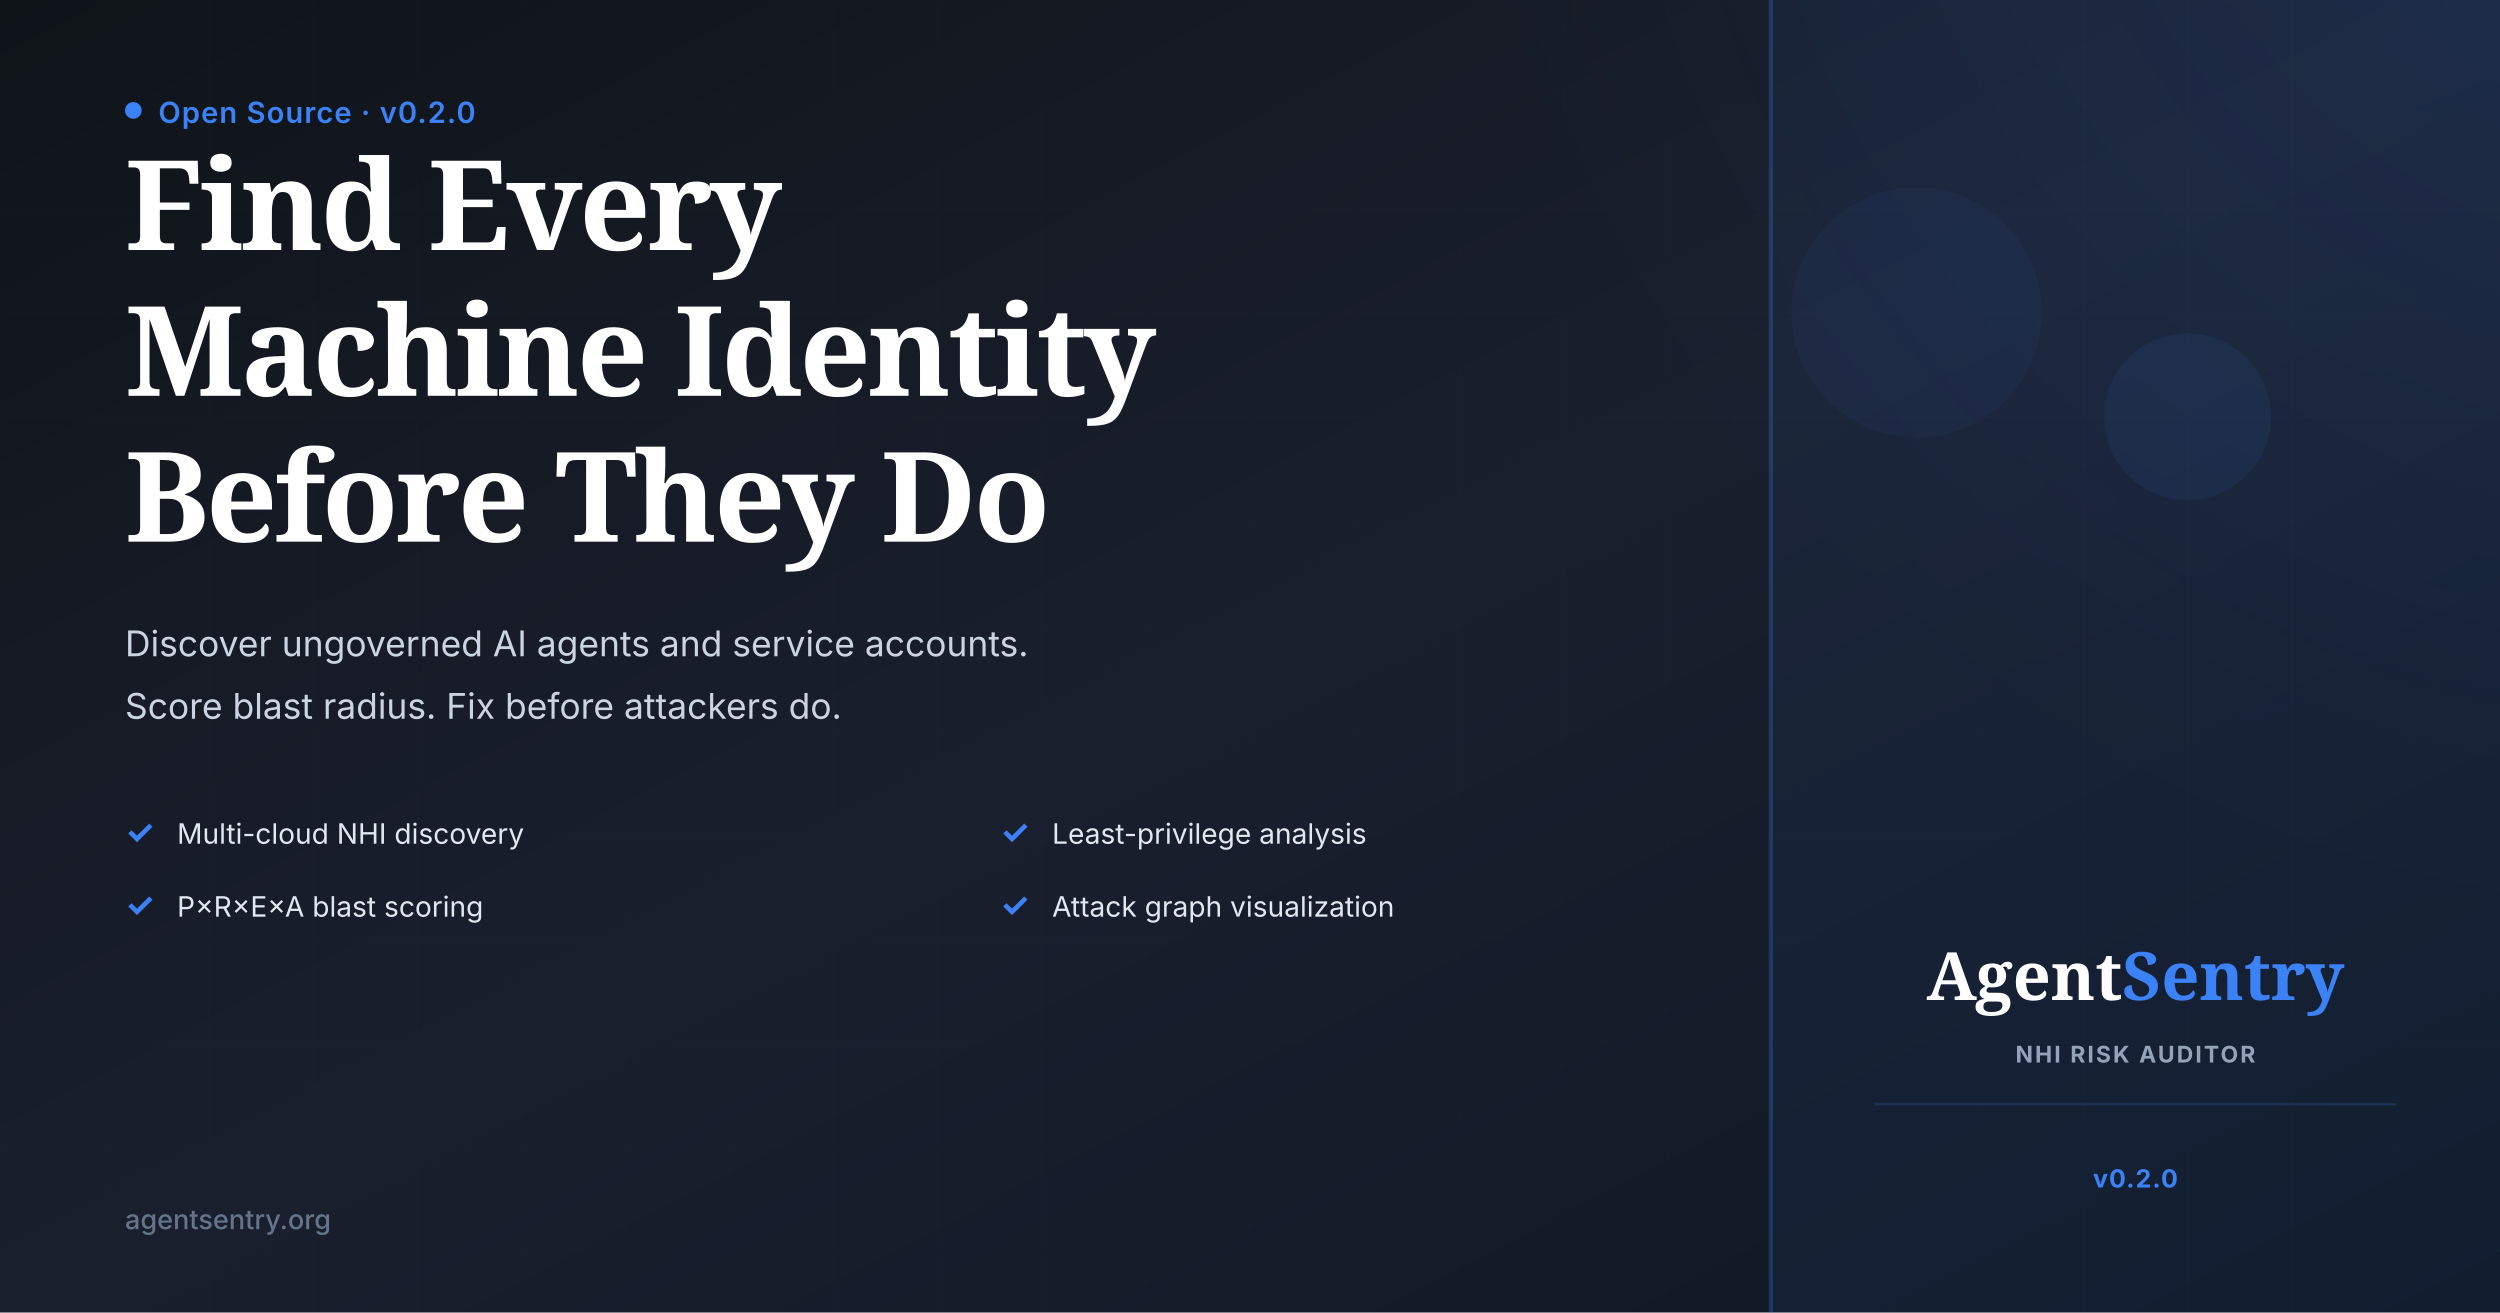
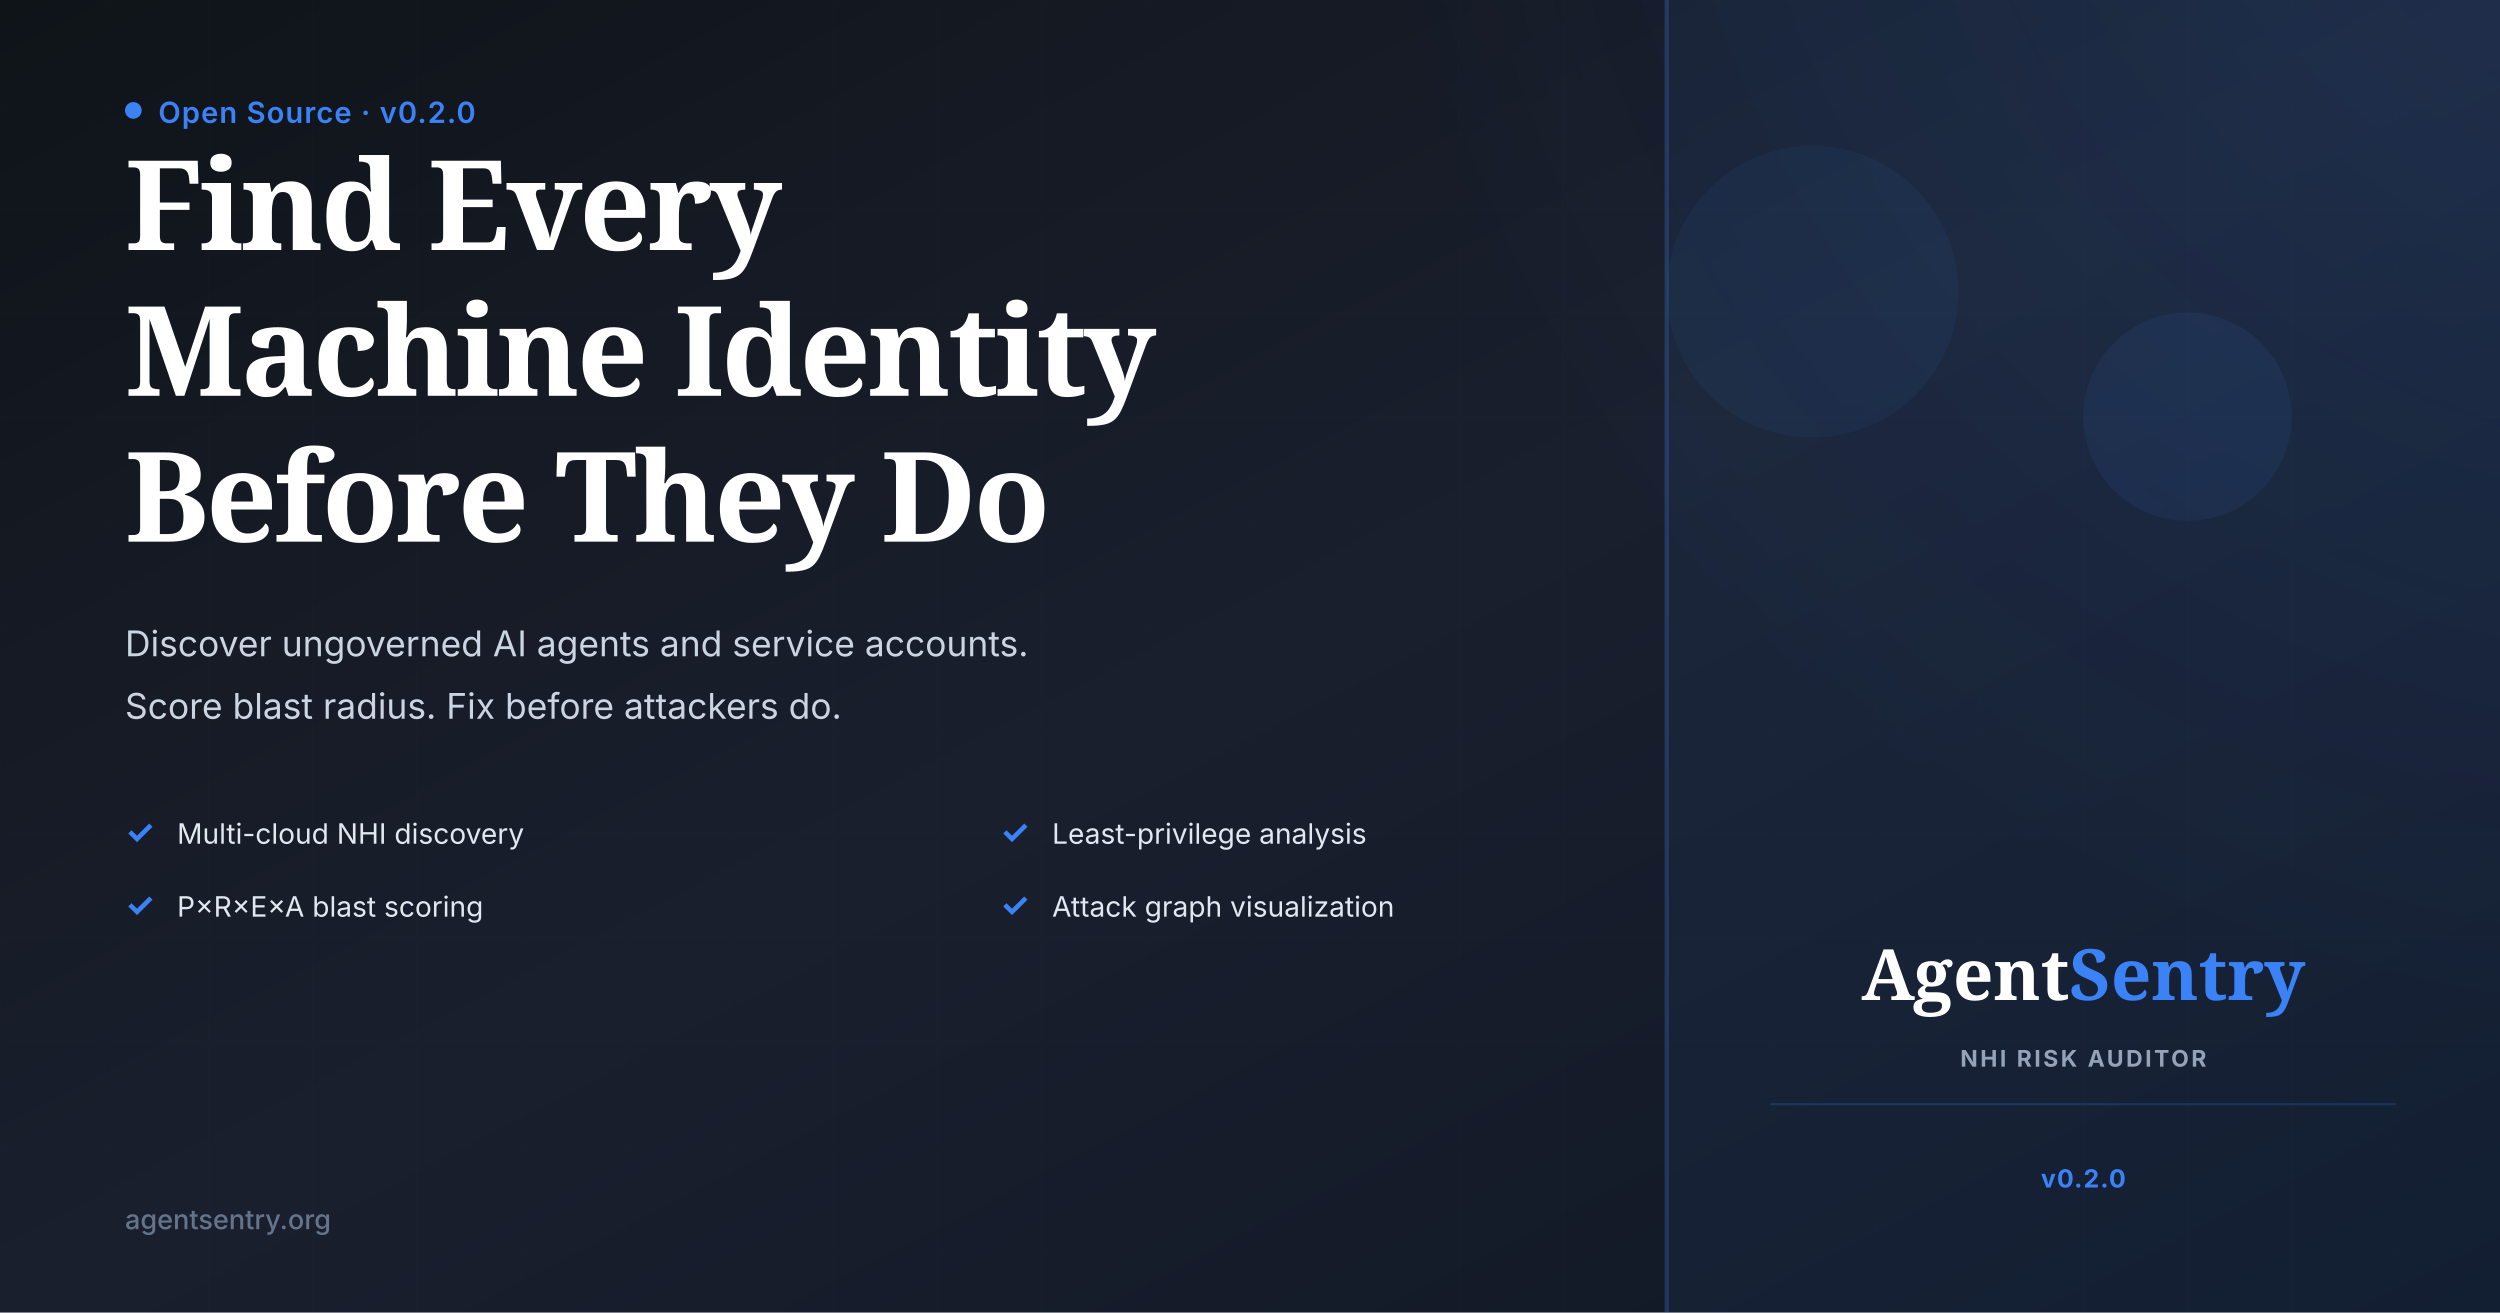
- <svg xmlns="http://www.w3.org/2000/svg" width="1200" height="630" viewBox="0 0 1200 630">
+ <svg xmlns="http://www.w3.org/2000/svg" width="100%" height="100%" viewBox="0 0 1200 630" preserveAspectRatio="xMidYMid slice">
  <defs>
    <linearGradient id="bgGradient" x1="0%" y1="0%" x2="100%" y2="100%">
      <stop offset="0%" style="stop-color:#0f1419;stop-opacity:1" />
      <stop offset="50%" style="stop-color:#1a1f2e;stop-opacity:1" />
      <stop offset="100%" style="stop-color:#0f1724;stop-opacity:1" />
    </linearGradient>
    <radialGradient id="glowGradient">
      <stop offset="0%" style="stop-color:#3b82f6;stop-opacity:0.15" />
      <stop offset="100%" style="stop-color:#3b82f6;stop-opacity:0" />
    </radialGradient>
    <pattern id="grid" width="50" height="50" patternUnits="userSpaceOnUse">
      <path d="M 50 0 L 0 0 0 50" fill="none" stroke="rgba(255,255,255,0.02)" stroke-width="1" />
    </pattern>
  </defs>
  <rect width="1200" height="630" fill="url(#bgGradient)" />
  <rect width="1200" height="630" fill="url(#grid)" opacity="0.3" />
-   <circle cx="1300" cy="-150" r="600" fill="url(#glowGradient)" opacity="0.7" />
+   <circle cx="1300" cy="-150" r="650" fill="url(#glowGradient)" opacity="0.8" />
  <g>
    <g transform="translate(60, 45)">
      <circle cx="4" cy="8" r="4" fill="#3b82f6" />
      <text x="16" y="14" font-family="'DM Sans', -apple-system, BlinkMacSystemFont, sans-serif" font-size="14" font-weight="600" fill="#3b82f6" letter-spacing="0.5">
        Open Source · v0.2.0
      </text>
    </g>
    <text x="60" y="120" font-family="'Playfair Display', Georgia, serif" font-size="60" font-weight="800" fill="#ffffff" letter-spacing="-1.5" line-height="1.1">
      Find Every
    </text>
    <text x="60" y="190" font-family="'Playfair Display', Georgia, serif" font-size="60" font-weight="800" fill="#ffffff" letter-spacing="-1.5">
      Machine Identity
    </text>
    <text x="60" y="260" font-family="'Playfair Display', Georgia, serif" font-size="60" font-weight="800" fill="#ffffff" letter-spacing="-1.5">
      Before They Do
    </text>
    <text x="60" y="315" font-family="'DM Sans', -apple-system, BlinkMacSystemFont, sans-serif" font-size="17" fill="#cbd5e1" letter-spacing="0">
      Discover ungoverned AI agents and service accounts.
    </text>
    <text x="60" y="345" font-family="'DM Sans', -apple-system, BlinkMacSystemFont, sans-serif" font-size="17" fill="#cbd5e1" letter-spacing="0">
      Score blast radius. Fix before attackers do.
    </text>
    <g font-family="'DM Sans', -apple-system, BlinkMacSystemFont, sans-serif" font-size="13.5" fill="#e2e8f0">
      <text x="60" y="405" fill="#3b82f6" font-weight="bold" font-size="16">✓</text>
      <text x="85" y="405">Multi-cloud NHI discovery</text>
      <text x="60" y="440" fill="#3b82f6" font-weight="bold" font-size="16">✓</text>
      <text x="85" y="440">P×R×E×A blast scoring</text>
      <text x="480" y="405" fill="#3b82f6" font-weight="bold" font-size="16">✓</text>
      <text x="505" y="405">Least-privilege analysis</text>
      <text x="480" y="440" fill="#3b82f6" font-weight="bold" font-size="16">✓</text>
      <text x="505" y="440">Attack graph visualization</text>
    </g>
    <text x="60" y="590" font-family="'DM Sans', -apple-system, BlinkMacSystemFont, sans-serif" font-size="13" fill="#64748b" font-weight="500">
      agentsentry.org
    </text>
  </g>
-   <rect x="850" y="0" width="350" height="630" fill="#3b82f6" opacity="0.06" />
-   <line x1="850" y1="0" x2="850" y2="630" stroke="#3b82f6" stroke-width="2" opacity="0.25" />
+   <rect x="800" y="0" width="400" height="630" fill="#3b82f6" opacity="0.07" />
+   <line x1="800" y1="0" x2="800" y2="630" stroke="#3b82f6" stroke-width="2" opacity="0.25" />
  <g>
-     <text x="1025" y="480" font-family="'Playfair Display', Georgia, serif" font-size="32" font-weight="800" fill="#ffffff" text-anchor="middle">
+     <text x="1000" y="480" font-family="'Playfair Display', Georgia, serif" font-size="34" font-weight="800" fill="#ffffff" text-anchor="middle">
      Agent<tspan fill="#3b82f6">Sentry</tspan>
    </text>
-     <text x="1025" y="510" font-family="'DM Sans', -apple-system, BlinkMacSystemFont, sans-serif" font-size="11" fill="#94a3b8" text-anchor="middle" letter-spacing="1" font-weight="700">
+     <text x="1000" y="512" font-family="'DM Sans', -apple-system, BlinkMacSystemFont, sans-serif" font-size="11" fill="#94a3b8" text-anchor="middle" letter-spacing="1.2" font-weight="700">
      NHI RISK AUDITOR
    </text>
-     <line x1="900" y1="530" x2="1150" y2="530" stroke="#3b82f6" stroke-width="1" opacity="0.2" />
-     <text x="1025" y="570" font-family="'DM Sans', -apple-system, BlinkMacSystemFont, sans-serif" font-size="12" fill="#3b82f6" text-anchor="middle" font-weight="700" letter-spacing="0.5">
+     <line x1="850" y1="530" x2="1150" y2="530" stroke="#3b82f6" stroke-width="1" opacity="0.2" />
+     <text x="1000" y="570" font-family="'DM Sans', -apple-system, BlinkMacSystemFont, sans-serif" font-size="12" fill="#3b82f6" text-anchor="middle" font-weight="700" letter-spacing="0.5">
      v0.2.0
    </text>
  </g>
-   <circle cx="920" cy="150" r="60" fill="#3b82f6" opacity="0.05" />
-   <circle cx="1050" cy="200" r="40" fill="#3b82f6" opacity="0.08" />
+   <circle cx="870" cy="140" r="70" fill="#3b82f6" opacity="0.06" />
+   <circle cx="1050" cy="200" r="50" fill="#3b82f6" opacity="0.08" />
</svg>
